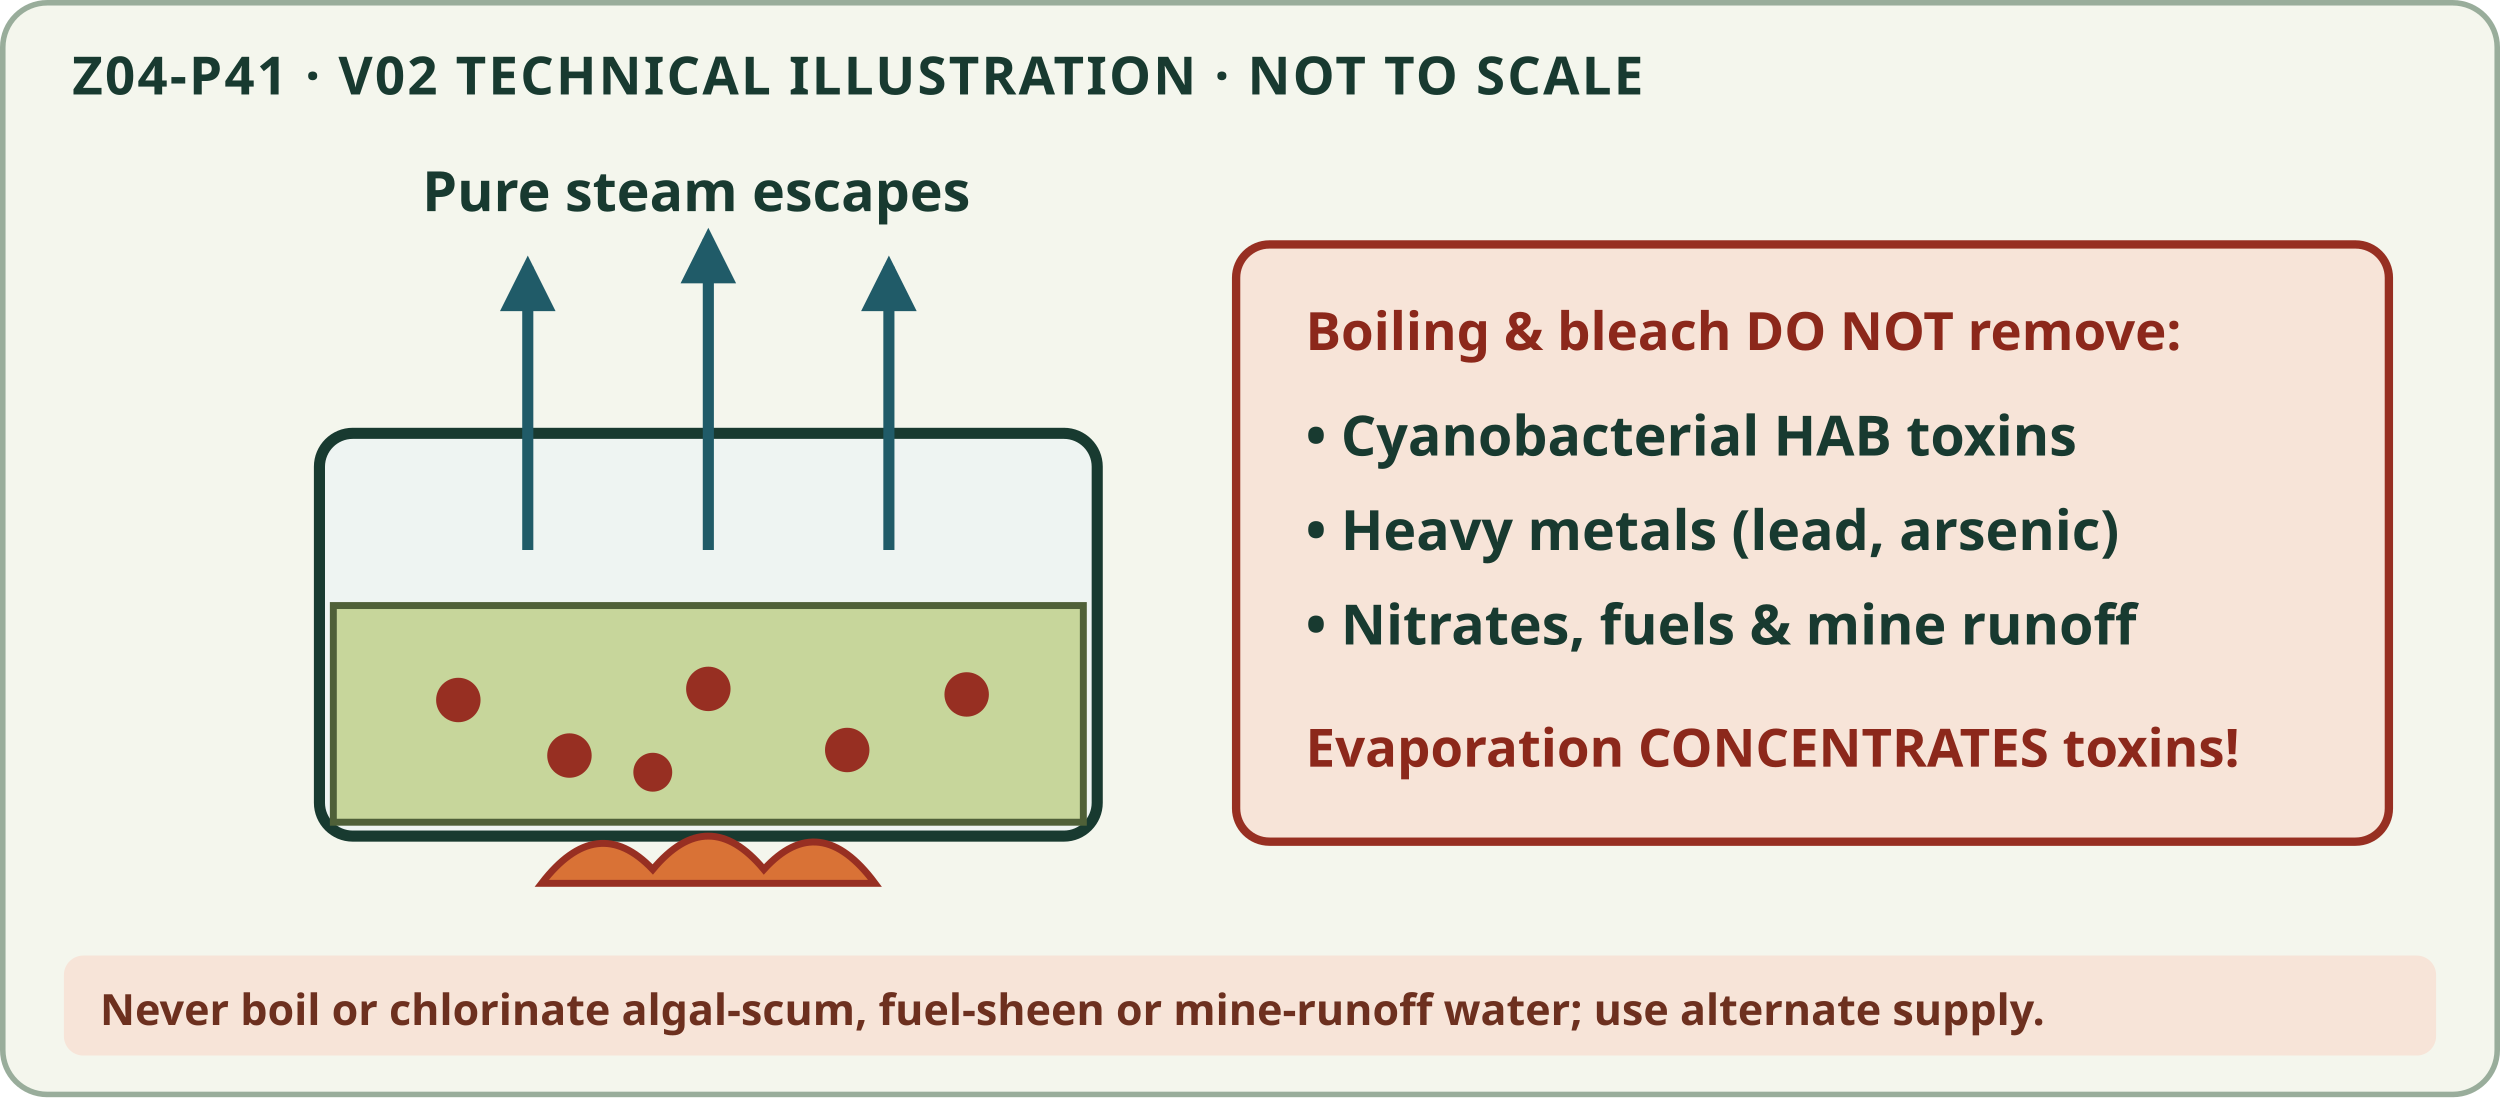
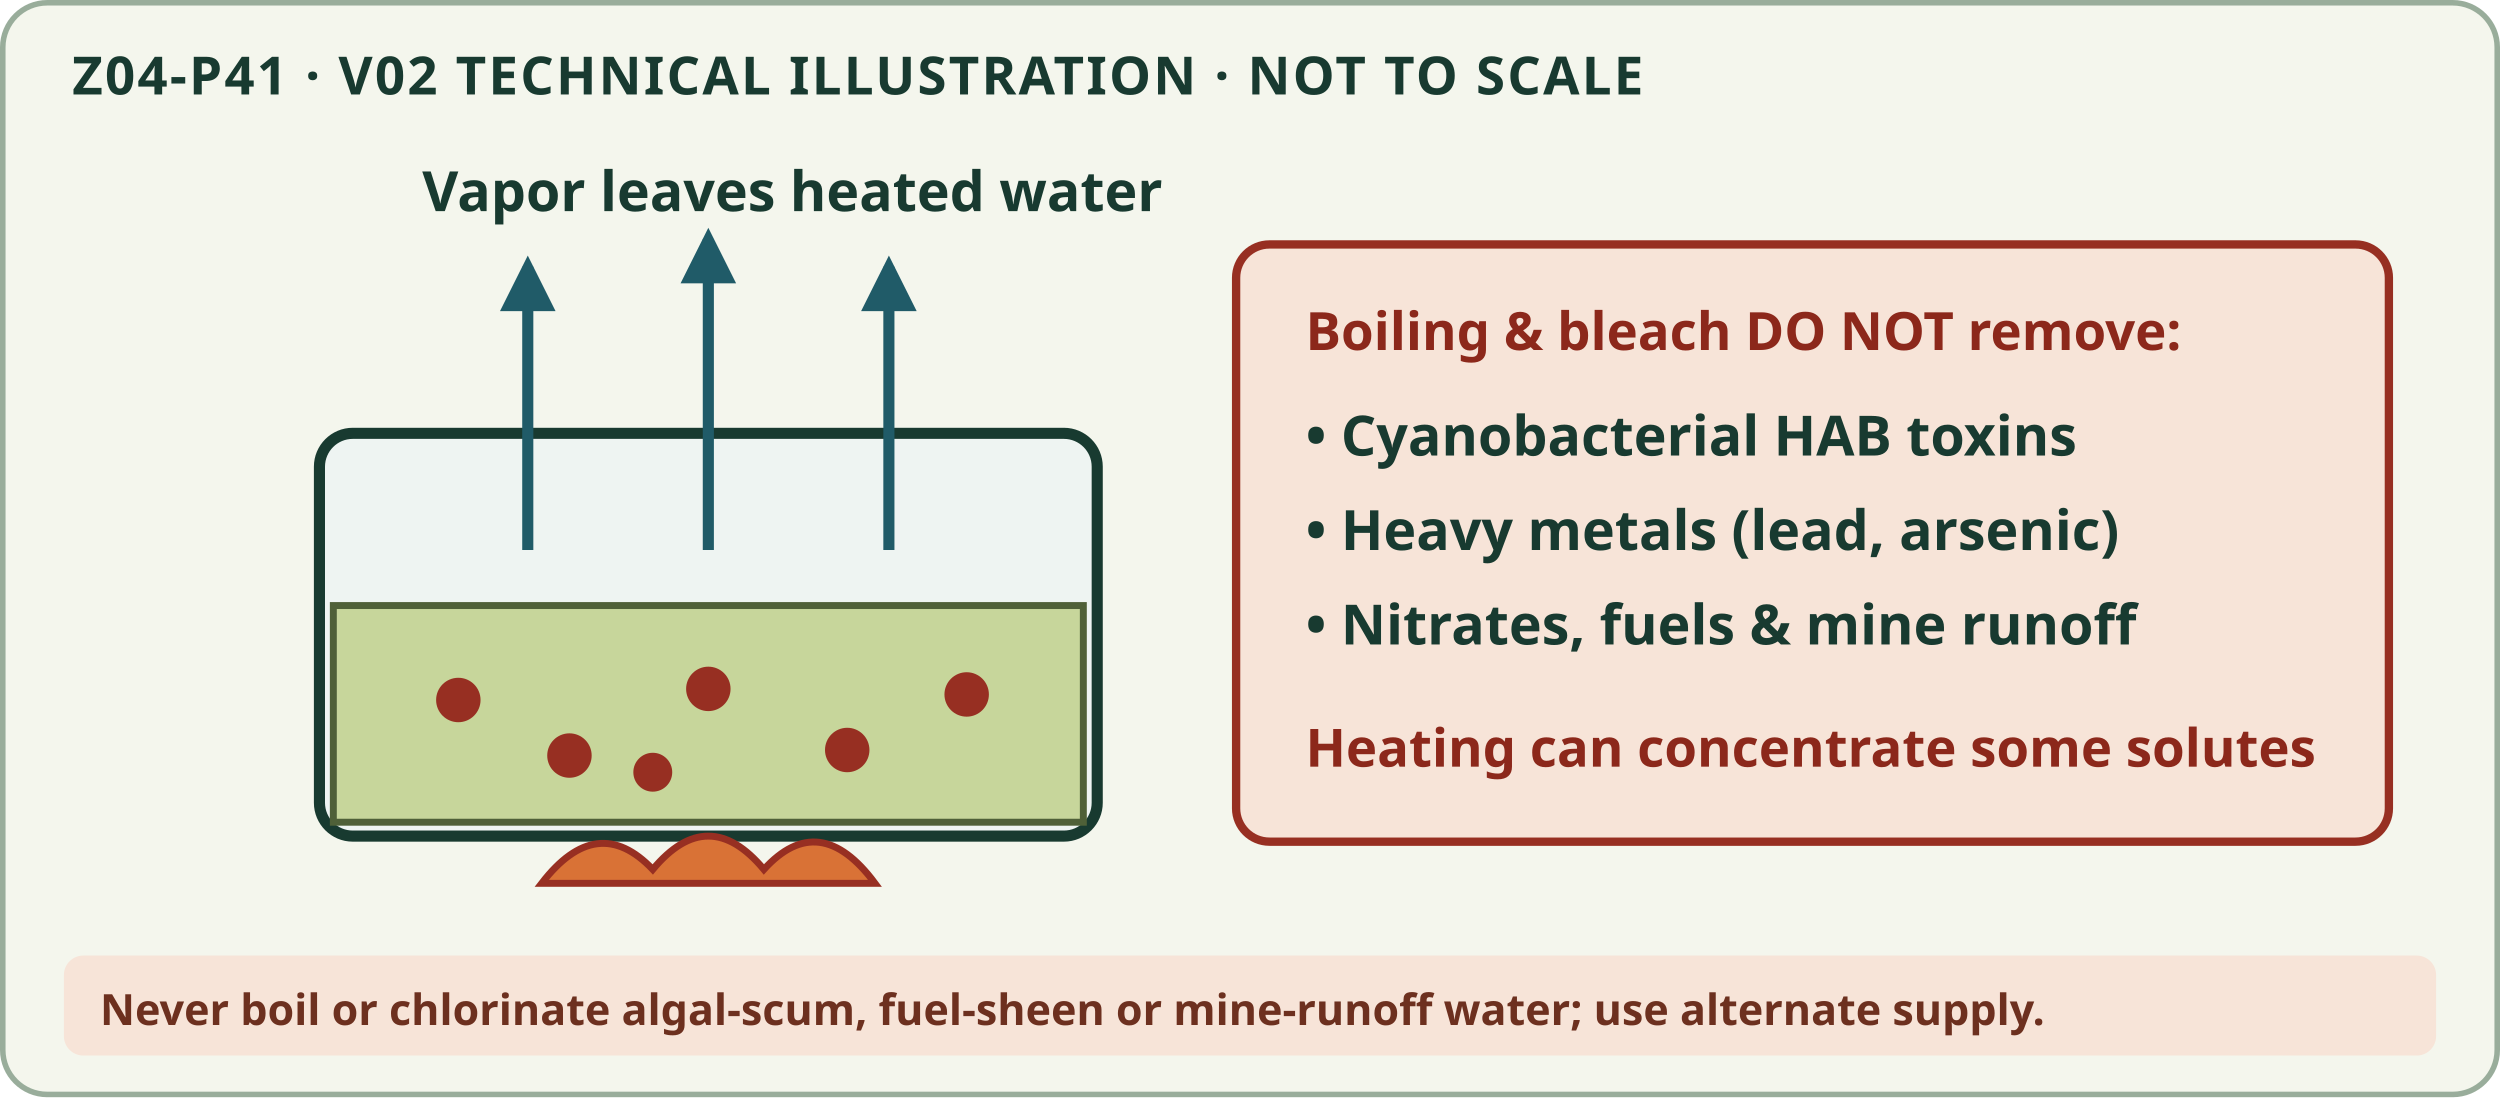
<svg xmlns="http://www.w3.org/2000/svg" class="v02-svg" viewBox="0 0 900 395" role="img" aria-labelledby="title desc">
  <defs>
    <marker id="arr" viewBox="0 0 10 10" refX="8" refY="5" markerWidth="5" markerHeight="5" orient="auto">
      <path d="M0 0L10 5L0 10Z" fill="#205b68" />
    </marker>
    <marker id="arr-r" viewBox="0 0 10 10" refX="8" refY="5" markerWidth="5" markerHeight="5" orient="auto">
      <path d="M0 0L10 5L0 10Z" fill="#972f22" />
    </marker>
    <marker id="arr-g" viewBox="0 0 10 10" refX="8" refY="5" markerWidth="5" markerHeight="5" orient="auto">
      <path d="M0 0L10 5L0 10Z" fill="#183a30" />
    </marker>
  </defs>
  <style>.v02-svg text{font-family:system-ui,sans-serif;font-size:20px;font-weight:650;fill:#183a30}.v02-svg .sm{font-size:17px;font-weight:600;fill:#2b473e}.v02-svg .warn{font-size:19px;font-weight:700;fill:#8c281b}.v02-svg .heading{font-size:19px;letter-spacing:0.8px;font-weight:750;fill:#183a30}.v02-svg .guard{font-size:15.5px;font-weight:650;fill:#6d301f}.v02-svg .leader{fill:none;stroke:#365c50;stroke-width:2.5}.v02-svg .flow{fill:none;stroke:#205b68;stroke-width:4;marker-end:url(#arr)}.v02-svg .rflow{fill:none;stroke:#972f22;stroke-width:4;marker-end:url(#arr-r)}.v02-svg .gflow{fill:none;stroke:#183a30;stroke-width:3.5;marker-end:url(#arr-g)}.v02-svg .dash{fill:none;stroke:#365c50;stroke-width:2.5;stroke-dasharray:10 7}</style>
  <rect x="1" y="1" width="898" height="393" rx="16" fill="#f4f6ed" stroke="#99ad9b" stroke-width="2" />
  <text class="heading" x="26" y="34">Z04-P41 · V02 TECHNICAL ILLUSTRATION · NOT TO SCALE</text>
  <g id="v02-artwork">
    <rect x="115" y="156" width="280" height="145" rx="12" fill="#eef4f2" stroke="#183a30" stroke-width="4" />
    <rect x="120" y="218" width="270" height="78" fill="#c7d69b" stroke="#4f6038" stroke-width="2.5" />
    <circle cx="165" cy="252" r="8" fill="#972f22" />
    <circle cx="205" cy="272" r="8" fill="#972f22" />
    <circle cx="255" cy="248" r="8" fill="#972f22" />
    <circle cx="305" cy="270" r="8" fill="#972f22" />
    <circle cx="348" cy="250" r="8" fill="#972f22" />
    <circle cx="235" cy="278" r="7" fill="#972f22" />
    <path class="flow" d="M190 198V96" />
    <path class="flow" d="M255 198V86" />
    <path class="flow" d="M320 198V96" />
-     <text x="152" y="76">Pure steam escapes</text>
+     <text x="152" y="76">Vapor leaves heated water</text>
    <path d="M195 318q20-26 40-5q20-24 40 0q20-22 40 5z" fill="#d97236" stroke="#972f22" stroke-width="2.5" />
    <rect x="445" y="88" width="415" height="215" rx="12" fill="#f7e4d8" stroke="#972f22" stroke-width="3" />
    <text class="warn" x="470" y="126">Boiling &amp; bleach DO NOT remove:</text>
    <text x="470" y="164">• Cyanobacterial HAB toxins</text>
    <text x="470" y="198">• Heavy metals (lead, arsenic)</text>
    <text x="470" y="232">• Nitrates, fuels &amp; mine runoff</text>
-     <text class="warn" x="470" y="276">Evaporation CONCENTRATES toxins!</text>
+     <text class="warn" x="470" y="276">Heating can concentrate some solutes</text>
  </g>
  <rect x="23" y="344" width="854" height="36" rx="7" fill="#f7e4d8" />
  <text class="guard" x="36" y="369">Never boil or chlorinate algal-scum, fuel-sheen or mine-runoff water; use alternate supply.</text>
</svg>
